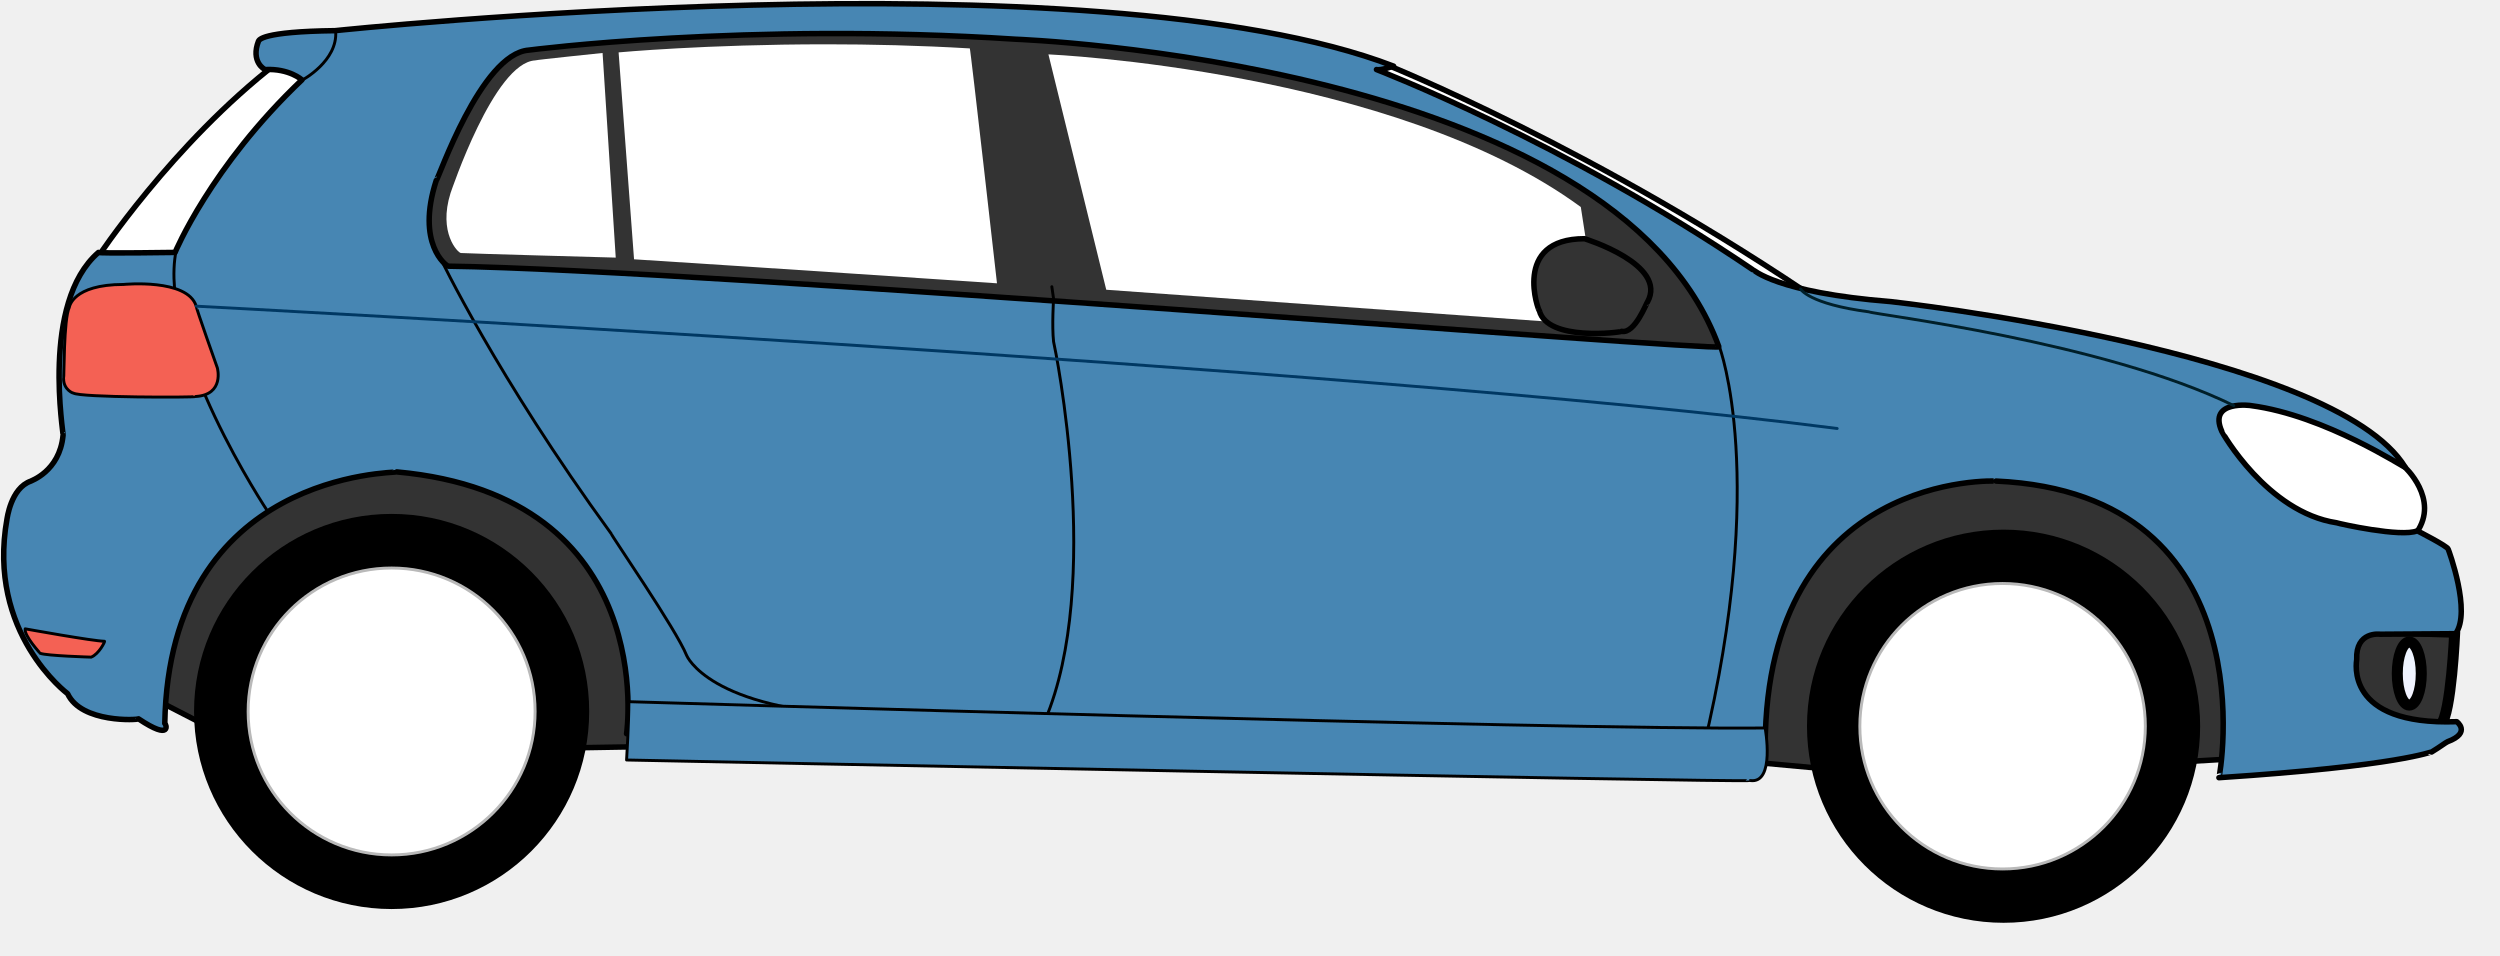
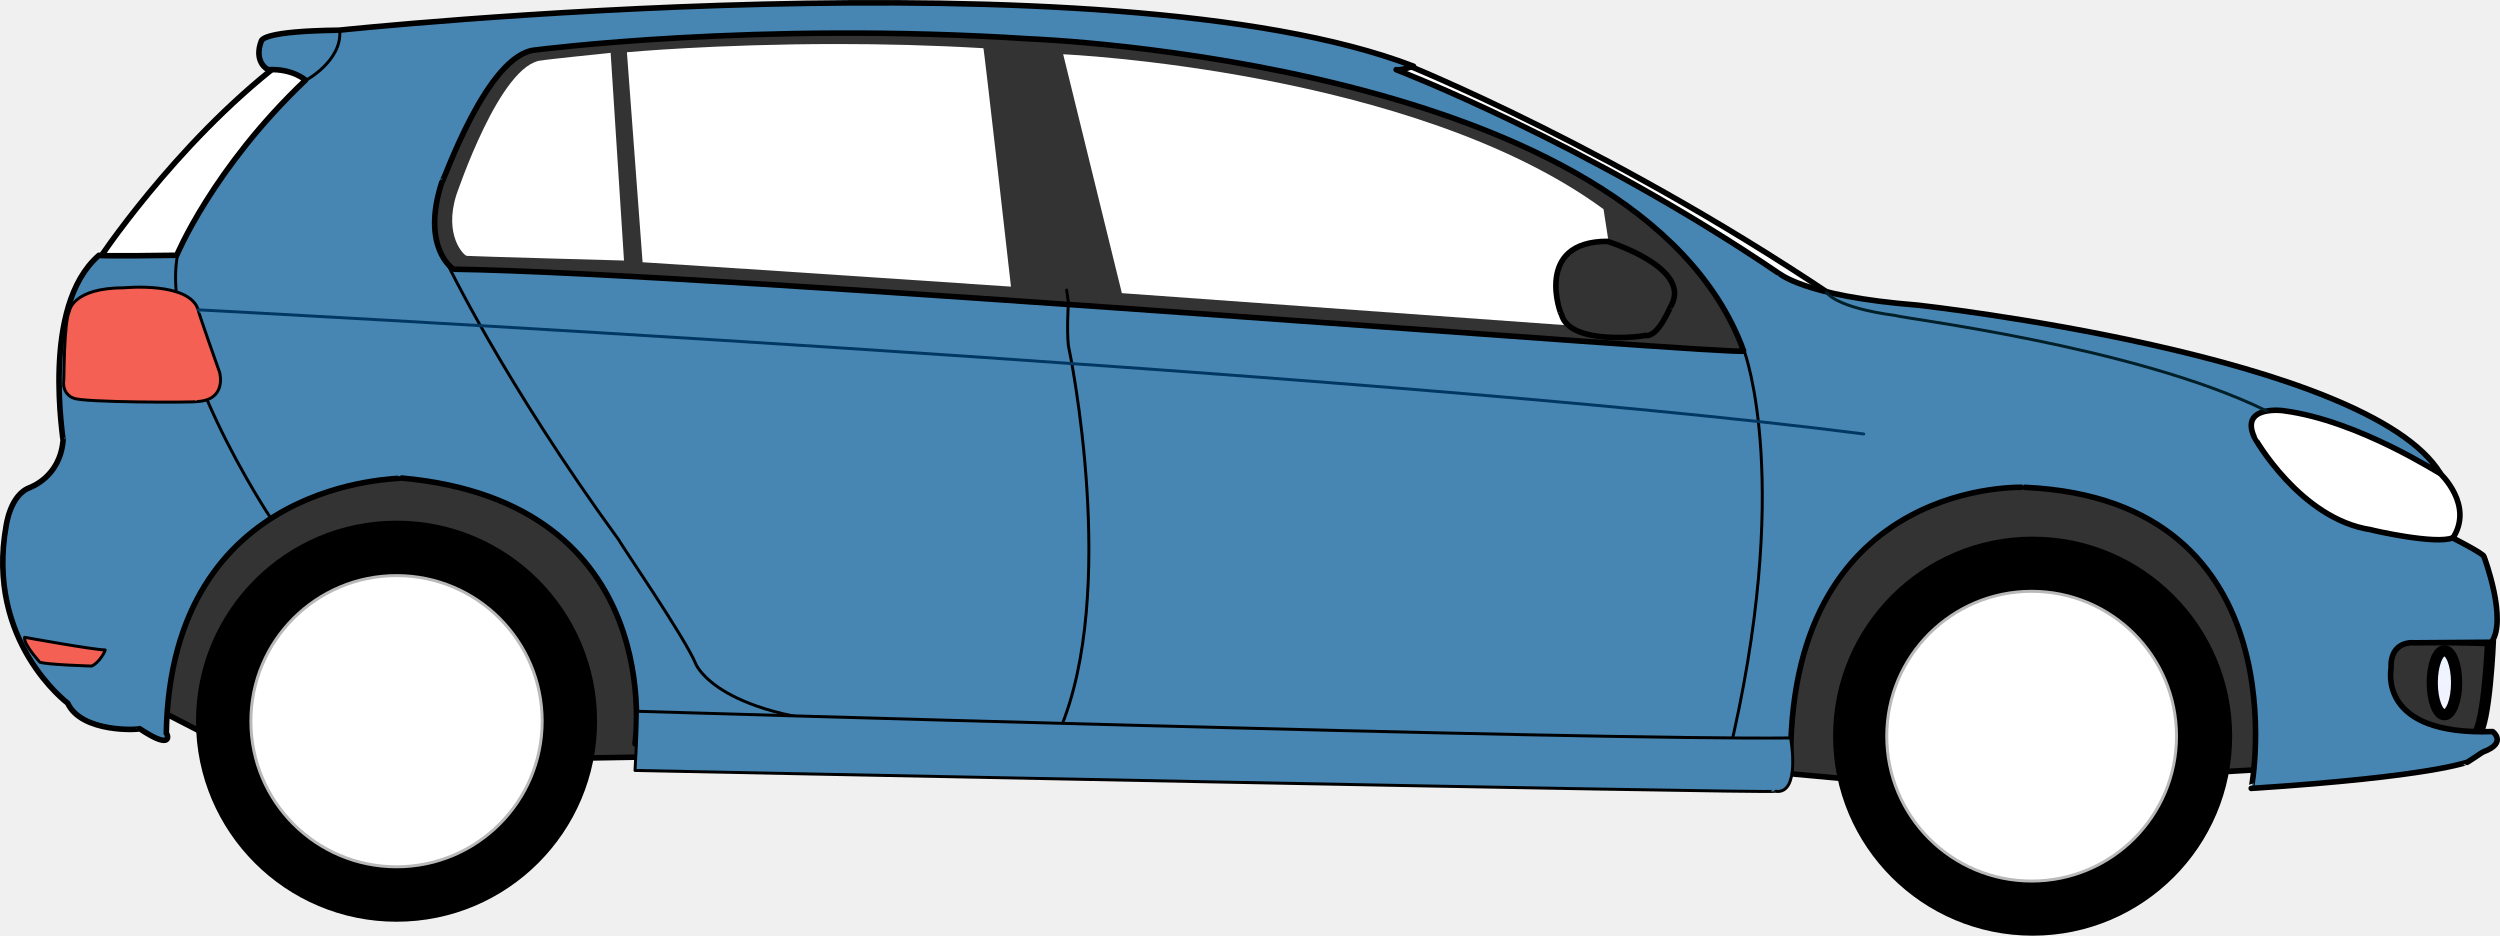
- <svg xmlns="http://www.w3.org/2000/svg" id="svg170" style="fill-rule:evenodd;clip-rule:evenodd;stroke-linecap:round;stroke-linejoin:round;" xml:space="preserve" version="1.1" viewBox="0 0 68 26" height="100%" width="100%">
-   <g id="cat_moyenne_berline">
-     <path id="path2" style="fill:url(#_Linear1);fill-rule:nonzero;" d="M7.544,1.706c0,0 0,-0.001 0,-0.001l0,0.001Zm-4.912,5.331l2.208,0.638l1.787,-1.772l2.084,-3.81c0,0 -1.183,-0.368 -1.167,-0.387c-2.86,2.207 -4.912,5.331 -4.912,5.331Z" />
-     <path id="path4" style="fill:#ffffff;stroke:#000;stroke-width:0.15px" d="M2.632,7.037c0,0 2.052,-3.125 4.913,-5.332c-0.032,0.015 1.166,0.388 1.166,0.388l-2.084,3.809l-1.788,1.773l-2.207,-0.638Z" />
-     <path id="path6" style="fill:url(#_Linear2);fill-rule:nonzero;" d="M36.748,1.759l10.867,6.157c0,0 1.923,0.345 2.046,0.393c-6.177,-4.242 -12.003,-6.572 -12.003,-6.572l-0.91,0.022Zm12.919,6.554c0.001,-0.001 -0.001,-0.002 -0.006,-0.004c0.002,0.001 0.004,0.003 0.006,0.004Z" />
-     <path id="path8" style="fill:#ffffff;stroke:#000;stroke-width:0.15px" d="M37.658,1.737c0,0 5.83,2.331 12.009,6.576c0.024,-0.024 -2.052,-0.397 -2.052,-0.397l-10.867,-6.157l0.91,-0.022Z" />
-     <path id="path10" style="fill:#333333;fill-rule:nonzero" d="M63.905,17.659c-0.053,0.268 -0.005,0.537 -0.005,0.533c0.171,1.742 2.48,1.539 2.488,1.524c0.287,-0.296 0.38,-2.519 0.38,-2.519c0,0 -2.184,-0.062 -2.184,-0.069c-0.027,-0.003 -0.052,-0.004 -0.076,-0.004c-0.398,0 -0.55,0.268 -0.603,0.535Z" />
-     <path id="path12" style="fill:none;stroke:#000;stroke-width:0.3px;" d="M66.768,17.197c0,0 -0.093,2.223 -0.38,2.519c-0.008,0.015 -2.317,0.218 -2.488,-1.524c0,0.008 -0.202,-1.135 0.684,-1.064c0,0.007 2.184,0.069 2.184,0.069Z" />
-     <path id="path14" style="fill:#ffffff;fill-rule:nonzero" d="M60.323,10.733c-0.204,0.063 -0.329,0.125 -0.337,0.121c-1.014,0.606 1.842,3.043 1.831,3.043c2.099,1.586 3.917,0.595 3.917,0.584c0.63,-0.91 -0.334,-1.787 -0.334,-1.787c-0.779,-0.668 -3.257,-1.828 -3.257,-1.828c-0.363,-0.191 -0.722,-0.254 -1.039,-0.254c-0.312,0 -0.583,0.06 -0.781,0.121Z" />
-     <path id="path16" style="fill:none;stroke:#000;stroke-width:0.15px;" d="M65.4,12.694c0,0 0.964,0.877 0.334,1.787c0,0.011 -1.818,1.002 -3.917,-0.584c0.012,0 -2.846,-2.437 -1.831,-3.043c0.023,0.012 1.073,-0.56 2.157,0.012c0,0 2.478,1.159 3.257,1.828" />
-     <path id="path18" style="fill:#333333;fill-rule:nonzero;stroke:#000;stroke-width:0.15px" d="M3.798,18.806l3.265,1.679l11.006,-0.186l1.306,-6.063l-7.929,-4.012l-7.182,3.452l-0.466,5.13Z" />
-     <path id="path20" style="fill:#333333;fill-rule:nonzero;stroke:#000;stroke-width:0.15px" d="M47.048,20.672l5.068,0.467l9.701,-0.561l-0.559,-6.156l-6.344,-2.891l-7.182,1.492l-0.684,7.649Z" />
-     <path id="path22" style="fill:#4786b3;fill-rule:nonzero;fill-opacity:1" d="M9.115,0.834c-2.021,0.024 -2.06,0.257 -2.083,0.281c-0.219,0.559 0.155,0.776 0.186,0.776c0.653,-0.031 0.995,0.281 0.995,0.281c-2.487,2.362 -3.451,4.694 -3.451,4.694c0,0 -2.053,0.032 -2.083,0c-1.587,1.369 -0.933,5.006 -0.964,4.975c-0.093,0.996 -0.902,1.244 -0.871,1.244c-0.56,0.187 -0.653,1.057 -0.653,1.026c-0.56,3.109 1.648,4.757 1.648,4.757c0.373,0.809 1.928,0.716 1.928,0.685c0.932,0.621 0.746,0.124 0.715,0.124c0.124,-6.871 6.281,-6.81 6.312,-6.84c7.182,0.653 6.249,7.12 6.249,7.12c0,0 30.969,0.403 30.969,0.342c0.031,-7.525 6.312,-7.214 6.281,-7.214c7.481,0.342 6.083,8.059 6.062,8.068c4.96,-0.325 5.768,-0.714 5.783,-0.698c0.258,-0.156 0.366,-0.247 0.436,-0.281c0.668,-0.248 0.233,-0.559 0.249,-0.544c-3.079,0.109 -2.721,-1.648 -2.721,-1.694c-0.031,-0.778 0.638,-0.685 0.638,-0.685l2.052,-0.015c0.435,-0.591 -0.187,-2.269 -0.202,-2.302c-0.016,-0.077 -0.84,-0.496 -0.84,-0.496c-0.435,0.186 -2.134,-0.195 -2.192,-0.218c-1.893,-0.284 -3.125,-2.473 -3.125,-2.487c-0.388,-0.871 0.825,-0.7 0.793,-0.7c2.021,0.265 4.198,1.71 4.198,1.679c-1.928,-3.171 -13.992,-4.508 -13.992,-4.508c-3.14,-0.249 -3.731,-0.871 -3.762,-0.871c-5.13,-3.482 -10.23,-5.442 -10.23,-5.442c0.109,0.032 0.466,-0.092 0.466,-0.092c-3.414,-1.317 -9.023,-1.699 -14.389,-1.699c-7.435,0 -14.402,0.734 -14.402,0.734Z" />
+ <svg xmlns="http://www.w3.org/2000/svg" id="svg170" style="clip-rule:evenodd;fill-rule:evenodd;stroke-linecap:round;stroke-linejoin:round" xml:space="preserve" version="1.1" viewBox="0 0 400.775 150" height="150" width="400.775">
+   <g id="cat_moyenne_berline" transform="matrix(5.982054,0,0,5.982054,-0.1533953,-0.1495513)">
+     <path id="path2" style="fill:url(#_Linear1);fill-rule:nonzero" d="m 7.544,1.706 c 0,0 0,-10e-4 0,-10e-4 z M 2.632,7.037 4.84,7.675 6.627,5.903 8.711,2.093 c 0,0 -1.183,-0.368 -1.167,-0.387 -2.86,2.207 -4.912,5.331 -4.912,5.331 z" />
+     <path id="path4" style="fill:#ffffff;stroke:#000000;stroke-width:0.15px" d="m 2.632,7.037 c 0,0 2.052,-3.125 4.913,-5.332 C 7.513,1.72 8.711,2.093 8.711,2.093 L 6.627,5.902 4.839,7.675 Z" />
+     <path id="path6" style="fill:url(#_Linear2);fill-rule:nonzero" d="m 36.748,1.759 10.867,6.157 c 0,0 1.923,0.345 2.046,0.393 C 43.484,4.067 37.658,1.737 37.658,1.737 Z m 12.919,6.554 c 10e-4,-0.001 -0.001,-0.002 -0.006,-0.004 0.002,0.001 0.004,0.003 0.006,0.004 z" />
+     <path id="path8" style="fill:#ffffff;stroke:#000000;stroke-width:0.15px" d="m 37.658,1.737 c 0,0 5.83,2.331 12.009,6.576 C 49.691,8.289 47.615,7.916 47.615,7.916 L 36.748,1.759 Z" />
+     <path id="path10" style="fill:#333333;fill-rule:nonzero" d="m 63.905,17.659 c -0.053,0.268 -0.005,0.537 -0.005,0.533 0.171,1.742 2.48,1.539 2.488,1.524 0.287,-0.296 0.38,-2.519 0.38,-2.519 0,0 -2.184,-0.062 -2.184,-0.069 -0.027,-0.003 -0.052,-0.004 -0.076,-0.004 -0.398,0 -0.55,0.268 -0.603,0.535 z" />
+     <path id="path12" style="fill:none;stroke:#000000;stroke-width:0.3px" d="m 66.768,17.197 c 0,0 -0.093,2.223 -0.38,2.519 -0.008,0.015 -2.317,0.218 -2.488,-1.524 0,0.008 -0.202,-1.135 0.684,-1.064 0,0.007 2.184,0.069 2.184,0.069 z" />
+     <path id="path14" style="fill:#ffffff;fill-rule:nonzero" d="m 60.323,10.733 c -0.204,0.063 -0.329,0.125 -0.337,0.121 -1.014,0.606 1.842,3.043 1.831,3.043 2.099,1.586 3.917,0.595 3.917,0.584 0.63,-0.91 -0.334,-1.787 -0.334,-1.787 -0.779,-0.668 -3.257,-1.828 -3.257,-1.828 -0.363,-0.191 -0.722,-0.254 -1.039,-0.254 -0.312,0 -0.583,0.06 -0.781,0.121 z" />
+     <path id="path16" style="fill:none;stroke:#000000;stroke-width:0.15px" d="m 65.4,12.694 c 0,0 0.964,0.877 0.334,1.787 0,0.011 -1.818,1.002 -3.917,-0.584 0.012,0 -2.846,-2.437 -1.831,-3.043 0.023,0.012 1.073,-0.56 2.157,0.012 0,0 2.478,1.159 3.257,1.828" />
+     <path id="path18" style="fill:#333333;fill-rule:nonzero;stroke:#000000;stroke-width:0.15px" d="m 3.798,18.806 3.265,1.679 11.006,-0.186 1.306,-6.063 -7.929,-4.012 -7.182,3.452 z" />
+     <path id="path20" style="fill:#333333;fill-rule:nonzero;stroke:#000000;stroke-width:0.15px" d="m 47.048,20.672 5.068,0.467 9.701,-0.561 -0.559,-6.156 -6.344,-2.891 -7.182,1.492 z" />
+     <path id="path22" style="fill:#4786b3;fill-opacity:1;fill-rule:nonzero" d="M 9.115,0.834 C 7.094,0.858 7.055,1.091 7.032,1.115 6.813,1.674 7.187,1.891 7.218,1.891 7.871,1.86 8.213,2.172 8.213,2.172 5.726,4.534 4.762,6.866 4.762,6.866 c 0,0 -2.053,0.032 -2.083,0 -1.587,1.369 -0.933,5.006 -0.964,4.975 -0.093,0.996 -0.902,1.244 -0.871,1.244 -0.56,0.187 -0.653,1.057 -0.653,1.026 -0.56,3.109 1.648,4.757 1.648,4.757 0.373,0.809 1.928,0.716 1.928,0.685 0.932,0.621 0.746,0.124 0.715,0.124 0.124,-6.871 6.281,-6.81 6.312,-6.84 7.182,0.653 6.249,7.12 6.249,7.12 0,0 30.969,0.403 30.969,0.342 0.031,-7.525 6.312,-7.214 6.281,-7.214 7.481,0.342 6.083,8.059 6.062,8.068 4.96,-0.325 5.768,-0.714 5.783,-0.698 0.258,-0.156 0.366,-0.247 0.436,-0.281 0.668,-0.248 0.233,-0.559 0.249,-0.544 -3.079,0.109 -2.721,-1.648 -2.721,-1.694 -0.031,-0.778 0.638,-0.685 0.638,-0.685 l 2.052,-0.015 c 0.435,-0.591 -0.187,-2.269 -0.202,-2.302 -0.016,-0.077 -0.84,-0.496 -0.84,-0.496 -0.435,0.186 -2.134,-0.195 -2.192,-0.218 -1.893,-0.284 -3.125,-2.473 -3.125,-2.487 -0.388,-0.871 0.825,-0.7 0.793,-0.7 2.021,0.265 4.198,1.71 4.198,1.679 C 63.496,9.541 51.432,8.204 51.432,8.204 48.292,7.955 47.701,7.333 47.67,7.333 42.54,3.851 37.44,1.891 37.44,1.891 37.549,1.923 37.906,1.799 37.906,1.799 34.492,0.482 28.883,0.1 23.517,0.1 16.082,0.1 9.115,0.834 9.115,0.834 Z" />
    <g id="g83">
      <clipPath id="_clip6">
        <rect id="rect24" height="25.075" width="66.998" y="0.025" x="0.025" />
      </clipPath>
      <g id="g81" clip-path="url(#_clip6)">
-         <path id="path27" style="fill:none;stroke:#000;stroke-width:0.15px;" d="M9.115,0.834c0,0 20.645,-2.176 28.791,0.965c0,0 -0.357,0.124 -0.466,0.093c0,0 5.1,1.959 10.23,5.441c0.031,0 0.622,0.622 3.762,0.871c0,0 12.064,1.337 13.992,4.508c0,0.031 -2.177,-1.414 -4.198,-1.679c0.032,0 -1.181,-0.171 -0.793,0.7c0,0.015 1.232,2.203 3.125,2.487c0.058,0.023 1.757,0.404 2.192,0.218c0,0 0.824,0.419 0.84,0.497c0.015,0.032 0.637,1.71 0.202,2.301l-2.053,0.015c0,0 -0.668,-0.093 -0.637,0.685c0,0.047 -0.358,1.803 2.721,1.694c-0.016,-0.016 0.419,0.296 -0.249,0.544c-0.07,0.034 -0.178,0.124 -0.435,0.281c-0.016,-0.017 -0.824,0.373 -5.784,0.698c0.016,0.016 1.431,-7.726 -6.062,-8.068c0.031,0 -6.25,-0.311 -6.281,7.213c0,0.062 -30.969,-0.341 -30.969,-0.341c0,0 0.933,-6.467 -6.249,-7.121c-0.031,0.031 -6.188,-0.03 -6.312,6.841c0.031,0 0.217,0.497 -0.715,-0.125c0,0.031 -1.555,0.125 -1.928,-0.684c0,0 -2.207,-1.648 -1.648,-4.757c0,0.032 0.093,-0.839 0.653,-1.026c-0.031,0 0.778,-0.249 0.871,-1.244c0.031,0.031 -0.623,-3.606 0.963,-4.975c0.031,0.031 2.084,0 2.084,0c0,0 0.964,-2.332 3.451,-4.694c0,0 -0.342,-0.312 -0.995,-0.28c-0.031,0 -0.404,-0.217 -0.186,-0.777c0.023,-0.024 0.062,-0.257 2.083,-0.281Z" />
-         <path id="path29" style="fill-rule:nonzero;" d="M5.278,19.352c0,-2.968 2.406,-5.374 5.374,-5.374c2.968,0 5.374,2.406 5.374,5.374c0,2.968 -2.406,5.374 -5.374,5.374c-2.968,0 -5.374,-2.406 -5.374,-5.374" />
-         <path id="path31" style="fill-rule:nonzero;" d="M49.15,19.753c0,-2.952 2.394,-5.347 5.347,-5.347c2.953,0 5.347,2.395 5.347,5.347c0,2.954 -2.394,5.347 -5.347,5.347c-2.953,0 -5.347,-2.393 -5.347,-5.347" />
-         <path id="path33" style="fill:#ffffff;fill-rule:nonzero" d="M6.749,19.352c0,2.155 1.748,3.902 3.903,3.902c2.156,0 3.903,-1.747 3.903,-3.902c0,-2.155 -1.747,-3.902 -3.903,-3.902c-2.155,0 -3.903,1.747 -3.903,3.902Z" />
-         <path id="path35" style="fill:none;stroke:#b9b9b9;stroke-width:0.08px;" d="M6.749,19.352c0,-2.155 1.748,-3.902 3.903,-3.902c2.156,0 3.903,1.747 3.903,3.902c0,2.155 -1.747,3.902 -3.903,3.902c-2.155,0 -3.903,-1.747 -3.903,-3.902Z" />
-         <path id="path37" style="fill:#ffffff;fill-rule:nonzero" d="M50.588,19.753c0,2.145 1.738,3.883 3.882,3.883c2.145,0 3.883,-1.738 3.883,-3.883c0,-2.144 -1.738,-3.882 -3.883,-3.882c-2.144,0 -3.882,1.738 -3.882,3.882Z" />
-         <path id="path39" style="fill:none;stroke:#b9b9b9;stroke-width:0.08px;" d="M50.588,19.753c0,-2.144 1.738,-3.882 3.882,-3.882c2.145,0 3.883,1.738 3.883,3.882c0,2.145 -1.738,3.883 -3.883,3.883c-2.144,0 -3.882,-1.738 -3.882,-3.883Z" />
-         <path id="path41" style="fill:#333333;fill-rule:nonzero" d="M14.385,1.363c-1.306,0.093 -2.472,3.545 -2.519,3.545c-0.559,1.726 0.274,2.326 0.327,2.332c6.856,0.093 34.56,2.331 34.56,2.192c-2.822,-7.766 -19.123,-8.365 -19.123,-8.365c-1.724,-0.112 -3.369,-0.155 -4.879,-0.155c-4.902,0 -8.366,0.451 -8.366,0.451Z" />
-         <path id="path43" style="fill:none;stroke:#000;stroke-width:0.15px;" d="M46.753,9.432c0,0.139 -27.704,-2.099 -34.56,-2.192c-0.053,-0.006 -0.886,-0.606 -0.327,-2.332c0.047,0 1.213,-3.452 2.519,-3.545c0,0 5.925,-0.772 13.245,-0.296c0,0 16.301,0.599 19.123,8.365Z" />
-         <path id="path45" style="fill:#ffffff;fill-rule:nonzero" d="M14.556,1.643c-1.12,0.062 -2.286,3.575 -2.301,3.607c-0.342,1.088 0.203,1.626 0.28,1.632c0.165,0.014 4.213,0.125 4.213,0.125l-0.358,-5.566c0,0 -1.803,0.186 -1.834,0.202Z" />
-         <path id="path47" style="fill:#ffffff;fill-rule:nonzero" d="M16.826,1.425l0.42,5.628c2.984,0.187 9.872,0.653 9.872,0.653c0,0 -0.723,-6.405 -0.739,-6.389c-1.378,-0.082 -2.705,-0.112 -3.911,-0.112c-3.272,0 -5.642,0.22 -5.642,0.22Z" />
-         <path id="path49" style="fill:#ffffff;fill-rule:nonzero" d="M30.09,7.881l13.409,0.968c0,0 -0.501,-3.195 -0.501,-3.218c-5.084,-3.732 -14.481,-4.152 -14.481,-4.152l1.573,6.402Z" />
-         <path id="path51" style="fill:#f46154;fill-rule:nonzero;stroke:#000;stroke-width:0.08px;" d="M0.685,17.104c0,0 1.865,0.338 2.157,0.338c0.023,0 -0.152,0.35 -0.362,0.432c-0.011,0 -1.224,-0.036 -1.388,-0.105c0.012,0.011 -0.443,-0.478 -0.407,-0.665Z" />
-         <path id="path53" style="fill:url(#_Linear13);fill-rule:nonzero;" d="M65.206,18.32c0,0.475 0.146,0.86 0.326,0.86c0.181,0 0.327,-0.385 0.327,-0.86c0,-0.474 -0.146,-0.858 -0.327,-0.858c-0.18,0 -0.326,0.384 -0.326,0.858Z" />
-         <path id="path55" style="fill:none;stroke:#000;stroke-width:0.3px;" d="M65.859,18.32c0,0.475 -0.146,0.859 -0.327,0.859c-0.18,0 -0.326,-0.384 -0.326,-0.859c0,-0.474 0.146,-0.858 0.326,-0.858c0.181,0 0.327,0.384 0.327,0.858Z" />
-         <path id="path57" style="fill:none;stroke:#000;stroke-width:0.08px;" d="M28.61,7.799l0.047,0.327c0,0 -0.047,0.746 0,1.166c0.046,0.186 1.352,6.576 -0.234,10.307" />
-         <path id="path59" style="fill:none;stroke:#000;stroke-width:0.08px;" d="M11.96,6.983c0,0 1.539,3.241 4.664,7.532c0,0.047 1.772,2.612 2.052,3.312c0,0 0.606,1.492 4.85,1.632" />
-         <path id="path61" style="fill:none;stroke:#000;stroke-width:0.08px;" d="M46.77,9.438c0,0 1.335,3.538 -0.437,10.907" />
-         <path id="path63" style="fill:url(#_Linear14);fill-rule:nonzero;" d="M17.043,20.672c0,0 30.565,0.622 30.565,0.559c0.684,0.094 0.404,-1.429 0.404,-1.429c-5.317,0.062 -30.875,-0.716 -30.907,-0.716c0,0.56 -0.062,1.586 -0.062,1.586Z" />
-         <path id="path65" style="fill:#4786b3;stroke:#000;stroke-width:0.08px;fill-opacity:1" d="M48.012,19.801c0,0 0.28,1.524 -0.404,1.43c0,0.063 -30.565,-0.559 -30.565,-0.559c0,0 0.063,-1.026 0.063,-1.586c0.031,0 25.589,0.777 30.906,0.715Z" />
-         <path id="path67" style="fill:none;stroke:#000;stroke-width:0.08px;" d="M8.221,2.179c0,0 0.972,-0.52 0.909,-1.329" />
-         <path id="path69" style="fill:none;stroke:#000;stroke-width:0.08px;" d="M7.288,13.92c0,0 -3.024,-4.535 -2.495,-7.116" />
-         <path id="path71" style="fill:#f46154;fill-rule:nonzero;stroke:#000;stroke-width:0.08px;" d="M1.886,8.359c0,0 0.077,-0.622 1.476,-0.622c0,0 1.742,-0.171 1.975,0.591c-0.016,0.016 0.575,1.679 0.575,1.679c0,0 0.202,0.73 -0.591,0.778c-0.015,0.03 -3.156,0.03 -3.326,-0.094c0.015,0.016 -0.265,-0.078 -0.265,-0.389c0.016,-0.031 0,-1.632 0.156,-1.943Z" />
-         <path id="path73" style="fill:#333333;fill-rule:nonzero" d="M41.871,8.452c0.218,0.84 2.207,0.591 2.238,0.56c0.358,0.078 0.684,-0.794 0.7,-0.794c0.575,-1.025 -1.71,-1.725 -1.71,-1.725c-1.99,0 -1.244,1.99 -1.228,1.959Z" />
-         <path id="path75" style="fill:none;stroke:#000;stroke-width:0.15px;" d="M43.099,6.493c0,0 2.285,0.7 1.71,1.725c-0.016,0 -0.342,0.872 -0.7,0.794c-0.031,0.031 -2.02,0.28 -2.238,-0.56c-0.016,0.031 -0.762,-1.959 1.228,-1.959Z" />
-         <path id="path77" style="fill:none;stroke:#003863;stroke-width:0.08px;" d="M5.337,8.328c0,0 31.575,1.648 44.634,3.327" />
-         <path id="path79" style="fill:none;stroke:#001f29;stroke-width:0.08px;" d="M48.976,7.862c0,0 0.217,0.404 1.865,0.621c0.063,0.062 6.374,0.809 9.918,2.55" />
+         <path id="path27" style="fill:none;stroke:#000000;stroke-width:0.15px" d="m 9.115,0.834 c 0,0 20.645,-2.176 28.791,0.965 0,0 -0.357,0.124 -0.466,0.093 0,0 5.1,1.959 10.23,5.441 0.031,0 0.622,0.622 3.762,0.871 0,0 12.064,1.337 13.992,4.508 0,0.031 -2.177,-1.414 -4.198,-1.679 0.032,0 -1.181,-0.171 -0.793,0.7 0,0.015 1.232,2.203 3.125,2.487 0.058,0.023 1.757,0.404 2.192,0.218 0,0 0.824,0.419 0.84,0.497 0.015,0.032 0.637,1.71 0.202,2.301 l -2.053,0.015 c 0,0 -0.668,-0.093 -0.637,0.685 0,0.047 -0.358,1.803 2.721,1.694 -0.016,-0.016 0.419,0.296 -0.249,0.544 -0.07,0.034 -0.178,0.124 -0.435,0.281 -0.016,-0.017 -0.824,0.373 -5.784,0.698 0.016,0.016 1.431,-7.726 -6.062,-8.068 0.031,0 -6.25,-0.311 -6.281,7.213 0,0.062 -30.969,-0.341 -30.969,-0.341 0,0 0.933,-6.467 -6.249,-7.121 -0.031,0.031 -6.188,-0.03 -6.312,6.841 0.031,0 0.217,0.497 -0.715,-0.125 0,0.031 -1.555,0.125 -1.928,-0.684 0,0 -2.207,-1.648 -1.648,-4.757 0,0.032 0.093,-0.839 0.653,-1.026 -0.031,0 0.778,-0.249 0.871,-1.244 0.031,0.031 -0.623,-3.606 0.963,-4.975 0.031,0.031 2.084,0 2.084,0 0,0 0.964,-2.332 3.451,-4.694 0,0 -0.342,-0.312 -0.995,-0.28 C 7.187,1.892 6.814,1.675 7.032,1.115 7.055,1.091 7.094,0.858 9.115,0.834 Z" />
+         <path id="path29" style="fill-rule:nonzero" d="m 5.278,19.352 c 0,-2.968 2.406,-5.374 5.374,-5.374 2.968,0 5.374,2.406 5.374,5.374 0,2.968 -2.406,5.374 -5.374,5.374 -2.968,0 -5.374,-2.406 -5.374,-5.374" />
+         <path id="path31" style="fill-rule:nonzero" d="m 49.15,19.753 c 0,-2.952 2.394,-5.347 5.347,-5.347 2.953,0 5.347,2.395 5.347,5.347 0,2.954 -2.394,5.347 -5.347,5.347 -2.953,0 -5.347,-2.393 -5.347,-5.347" />
+         <path id="path33" style="fill:#ffffff;fill-rule:nonzero" d="m 6.749,19.352 c 0,2.155 1.748,3.902 3.903,3.902 2.156,0 3.903,-1.747 3.903,-3.902 0,-2.155 -1.747,-3.902 -3.903,-3.902 -2.155,0 -3.903,1.747 -3.903,3.902 z" />
+         <path id="path35" style="fill:none;stroke:#b9b9b9;stroke-width:0.08px" d="m 6.749,19.352 c 0,-2.155 1.748,-3.902 3.903,-3.902 2.156,0 3.903,1.747 3.903,3.902 0,2.155 -1.747,3.902 -3.903,3.902 -2.155,0 -3.903,-1.747 -3.903,-3.902 z" />
+         <path id="path37" style="fill:#ffffff;fill-rule:nonzero" d="m 50.588,19.753 c 0,2.145 1.738,3.883 3.882,3.883 2.145,0 3.883,-1.738 3.883,-3.883 0,-2.144 -1.738,-3.882 -3.883,-3.882 -2.144,0 -3.882,1.738 -3.882,3.882 z" />
+         <path id="path39" style="fill:none;stroke:#b9b9b9;stroke-width:0.08px" d="m 50.588,19.753 c 0,-2.144 1.738,-3.882 3.882,-3.882 2.145,0 3.883,1.738 3.883,3.882 0,2.145 -1.738,3.883 -3.883,3.883 -2.144,0 -3.882,-1.738 -3.882,-3.883 z" />
+         <path id="path41" style="fill:#333333;fill-rule:nonzero" d="m 14.385,1.363 c -1.306,0.093 -2.472,3.545 -2.519,3.545 -0.559,1.726 0.274,2.326 0.327,2.332 6.856,0.093 34.56,2.331 34.56,2.192 C 43.931,1.666 27.63,1.067 27.63,1.067 25.906,0.955 24.261,0.912 22.751,0.912 c -4.902,0 -8.366,0.451 -8.366,0.451 z" />
+         <path id="path43" style="fill:none;stroke:#000000;stroke-width:0.15px" d="M 46.753,9.432 C 46.753,9.571 19.049,7.333 12.193,7.24 12.14,7.234 11.307,6.634 11.866,4.908 c 0.047,0 1.213,-3.452 2.519,-3.545 0,0 5.925,-0.772 13.245,-0.296 0,0 16.301,0.599 19.123,8.365 z" />
+         <path id="path45" style="fill:#ffffff;fill-rule:nonzero" d="m 14.556,1.643 c -1.12,0.062 -2.286,3.575 -2.301,3.607 -0.342,1.088 0.203,1.626 0.28,1.632 0.165,0.014 4.213,0.125 4.213,0.125 L 16.39,1.441 c 0,0 -1.803,0.186 -1.834,0.202 z" />
+         <path id="path47" style="fill:#ffffff;fill-rule:nonzero" d="m 16.826,1.425 0.42,5.628 c 2.984,0.187 9.872,0.653 9.872,0.653 0,0 -0.723,-6.405 -0.739,-6.389 -1.378,-0.082 -2.705,-0.112 -3.911,-0.112 -3.272,0 -5.642,0.22 -5.642,0.22 z" />
+         <path id="path49" style="fill:#ffffff;fill-rule:nonzero" d="m 30.09,7.881 13.409,0.968 c 0,0 -0.501,-3.195 -0.501,-3.218 C 37.914,1.899 28.517,1.479 28.517,1.479 Z" />
+         <path id="path51" style="fill:#f46154;fill-rule:nonzero;stroke:#000000;stroke-width:0.08px" d="m 0.685,17.104 c 0,0 1.865,0.338 2.157,0.338 0.023,0 -0.152,0.35 -0.362,0.432 -0.011,0 -1.224,-0.036 -1.388,-0.105 0.012,0.011 -0.443,-0.478 -0.407,-0.665 z" />
+         <path id="path53" style="fill:url(#_Linear13);fill-rule:nonzero" d="m 65.206,18.32 c 0,0.475 0.146,0.86 0.326,0.86 0.181,0 0.327,-0.385 0.327,-0.86 0,-0.474 -0.146,-0.858 -0.327,-0.858 -0.18,0 -0.326,0.384 -0.326,0.858 z" />
+         <path id="path55" style="fill:none;stroke:#000000;stroke-width:0.3px" d="m 65.859,18.32 c 0,0.475 -0.146,0.859 -0.327,0.859 -0.18,0 -0.326,-0.384 -0.326,-0.859 0,-0.474 0.146,-0.858 0.326,-0.858 0.181,0 0.327,0.384 0.327,0.858 z" />
+         <path id="path57" style="fill:none;stroke:#000000;stroke-width:0.08px" d="m 28.61,7.799 0.047,0.327 c 0,0 -0.047,0.746 0,1.166 0.046,0.186 1.352,6.576 -0.234,10.307" />
+         <path id="path59" style="fill:none;stroke:#000000;stroke-width:0.08px" d="m 11.96,6.983 c 0,0 1.539,3.241 4.664,7.532 0,0.047 1.772,2.612 2.052,3.312 0,0 0.606,1.492 4.85,1.632" />
+         <path id="path61" style="fill:none;stroke:#000000;stroke-width:0.08px" d="m 46.77,9.438 c 0,0 1.335,3.538 -0.437,10.907" />
+         <path id="path63" style="fill:url(#_Linear14);fill-rule:nonzero" d="m 17.043,20.672 c 0,0 30.565,0.622 30.565,0.559 0.684,0.094 0.404,-1.429 0.404,-1.429 -5.317,0.062 -30.875,-0.716 -30.907,-0.716 0,0.56 -0.062,1.586 -0.062,1.586 z" />
+         <path id="path65" style="fill:#4786b3;fill-opacity:1;stroke:#000000;stroke-width:0.08px" d="m 48.012,19.801 c 0,0 0.28,1.524 -0.404,1.43 0,0.063 -30.565,-0.559 -30.565,-0.559 0,0 0.063,-1.026 0.063,-1.586 0.031,0 25.589,0.777 30.906,0.715 z" />
+         <path id="path67" style="fill:none;stroke:#000000;stroke-width:0.08px" d="m 8.221,2.179 c 0,0 0.972,-0.52 0.909,-1.329" />
+         <path id="path69" style="fill:none;stroke:#000000;stroke-width:0.08px" d="m 7.288,13.92 c 0,0 -3.024,-4.535 -2.495,-7.116" />
+         <path id="path71" style="fill:#f46154;fill-rule:nonzero;stroke:#000000;stroke-width:0.08px" d="m 1.886,8.359 c 0,0 0.077,-0.622 1.476,-0.622 0,0 1.742,-0.171 1.975,0.591 -0.016,0.016 0.575,1.679 0.575,1.679 0,0 0.202,0.73 -0.591,0.778 -0.015,0.03 -3.156,0.03 -3.326,-0.094 C 2.01,10.707 1.73,10.613 1.73,10.302 1.746,10.271 1.73,8.67 1.886,8.359 Z" />
+         <path id="path73" style="fill:#333333;fill-rule:nonzero" d="m 41.871,8.452 c 0.218,0.84 2.207,0.591 2.238,0.56 0.358,0.078 0.684,-0.794 0.7,-0.794 0.575,-1.025 -1.71,-1.725 -1.71,-1.725 -1.99,0 -1.244,1.99 -1.228,1.959 z" />
+         <path id="path75" style="fill:none;stroke:#000000;stroke-width:0.15px" d="m 43.099,6.493 c 0,0 2.285,0.7 1.71,1.725 -0.016,0 -0.342,0.872 -0.7,0.794 -0.031,0.031 -2.02,0.28 -2.238,-0.56 -0.016,0.031 -0.762,-1.959 1.228,-1.959 z" />
+         <path id="path77" style="fill:none;stroke:#003863;stroke-width:0.08px" d="m 5.337,8.328 c 0,0 31.575,1.648 44.634,3.327" />
+         <path id="path79" style="fill:none;stroke:#001f29;stroke-width:0.08px" d="m 48.976,7.862 c 0,0 0.217,0.404 1.865,0.621 0.063,0.062 6.374,0.809 9.918,2.55" />
      </g>
    </g>
  </g>
  <defs id="defs168">
    <linearGradient gradientTransform="matrix(0,5.96974,-5.96974,0,5.67118,1.70545)" gradientUnits="userSpaceOnUse" y2="0" x2="1" y1="0" x1="0" id="_Linear1">
      <stop id="stop86" style="stop-color:#f2f3ff;stop-opacity:1" offset="0%" />
      <stop id="stop88" style="stop-color:#edf4ff;stop-opacity:1" offset="100%" />
    </linearGradient>
    <linearGradient gradientTransform="matrix(0,6.57623,-6.57623,0,43.2078,1.73661)" gradientUnits="userSpaceOnUse" y2="0" x2="1" y1="0" x1="0" id="_Linear2">
      <stop id="stop91" style="stop-color:#f2f3ff;stop-opacity:1" offset="0%" />
      <stop id="stop93" style="stop-color:#edf4ff;stop-opacity:1" offset="100%" />
    </linearGradient>
    <linearGradient gradientTransform="matrix(2.88795,0,0,2.88795,63.8803,18.4275)" gradientUnits="userSpaceOnUse" y2="0" x2="1" y1="0" x1="0" id="_Linear3">
      <stop id="stop96" style="stop-color:#231f20;stop-opacity:1" offset="0%" />
      <stop id="stop98" style="stop-color:#262223;stop-opacity:1" offset="71%" />
      <stop id="stop100" style="stop-color:#595a5c;stop-opacity:1" offset="100%" />
    </linearGradient>
    <linearGradient gradientTransform="matrix(6.17955,0,0,6.17955,59.7682,12.7041)" gradientUnits="userSpaceOnUse" y2="0" x2="1" y1="0" x1="0" id="_Linear4">
      <stop id="stop103" style="stop-color:#f2f3ff;stop-opacity:1" offset="0%" />
      <stop id="stop105" style="stop-color:#edf4ff;stop-opacity:1" offset="100%" />
    </linearGradient>
    <linearGradient gradientTransform="matrix(0,21.0535,-21.0535,0,33.5238,0.0999512)" gradientUnits="userSpaceOnUse" y2="0" x2="1" y1="0" x1="0" id="_Linear5">
      <stop id="stop108" style="stop-color:#3b6dad;stop-opacity:1" offset="0%" />
      <stop id="stop110" style="stop-color:#123b70;stop-opacity:1" offset="100%" />
    </linearGradient>
    <radialGradient gradientTransform="matrix(3.9026,0,0,3.9026,10.6519,19.352)" gradientUnits="userSpaceOnUse" r="1" cy="0" cx="0" id="_Radial7">
      <stop id="stop113" style="stop-color:#8a8c8e;stop-opacity:1" offset="0%" />
      <stop id="stop115" style="stop-color:#6b6c6f;stop-opacity:1" offset="84%" />
      <stop id="stop117" style="stop-color:#4d4d4f;stop-opacity:1" offset="96%" />
      <stop id="stop119" style="stop-color:#4d4d4f;stop-opacity:1" offset="100%" />
    </radialGradient>
    <radialGradient gradientTransform="matrix(3.88261,0,0,3.88261,54.4703,19.7535)" gradientUnits="userSpaceOnUse" r="1" cy="0" cx="0" id="_Radial8">
      <stop id="stop122" style="stop-color:#8a8c8e;stop-opacity:1" offset="0%" />
      <stop id="stop124" style="stop-color:#6b6c6f;stop-opacity:1" offset="84%" />
      <stop id="stop126" style="stop-color:#4d4d4f;stop-opacity:1" offset="96%" />
      <stop id="stop128" style="stop-color:#4d4d4f;stop-opacity:1" offset="100%" />
    </radialGradient>
    <linearGradient gradientTransform="matrix(0,-8.52606,8.52606,0,29.2133,9.43798)" gradientUnits="userSpaceOnUse" y2="0" x2="1" y1="0" x1="0" id="_Linear9">
      <stop id="stop131" style="stop-color:#231f20;stop-opacity:1" offset="0%" />
      <stop id="stop133" style="stop-color:#414042;stop-opacity:1" offset="100%" />
    </linearGradient>
    <linearGradient gradientTransform="matrix(0,-5.56612,5.56612,0,14.4456,7.00669)" gradientUnits="userSpaceOnUse" y2="0" x2="1" y1="0" x1="0" id="_Linear10">
      <stop id="stop136" style="stop-color:#f2f3ff;stop-opacity:1" offset="0%" />
      <stop id="stop138" style="stop-color:#edf4ff;stop-opacity:1" offset="100%" />
    </linearGradient>
    <linearGradient gradientTransform="matrix(0,-6.50046,6.50046,0,21.9717,7.70578)" gradientUnits="userSpaceOnUse" y2="0" x2="1" y1="0" x1="0" id="_Linear11">
      <stop id="stop141" style="stop-color:#f2f3ff;stop-opacity:1" offset="0%" />
      <stop id="stop143" style="stop-color:#edf4ff;stop-opacity:1" offset="100%" />
    </linearGradient>
    <linearGradient gradientTransform="matrix(0,-7.36908,7.36908,0,36.0079,8.84846)" gradientUnits="userSpaceOnUse" y2="0" x2="1" y1="0" x1="0" id="_Linear12">
      <stop id="stop146" style="stop-color:#f2f3ff;stop-opacity:1" offset="0%" />
      <stop id="stop148" style="stop-color:#edf4ff;stop-opacity:1" offset="100%" />
    </linearGradient>
    <linearGradient gradientTransform="matrix(0,-1.71798,1.71798,0,65.5326,19.1796)" gradientUnits="userSpaceOnUse" y2="0" x2="1" y1="0" x1="0" id="_Linear13">
      <stop id="stop151" style="stop-color:#f2f3ff;stop-opacity:1" offset="0%" />
      <stop id="stop153" style="stop-color:#edf4ff;stop-opacity:1" offset="100%" />
    </linearGradient>
    <linearGradient gradientTransform="matrix(0,2.14953,-2.14953,0,32.556,19.0862)" gradientUnits="userSpaceOnUse" y2="0" x2="1" y1="0" x1="0" id="_Linear14">
      <stop id="stop156" style="stop-color:#244e84;stop-opacity:1" offset="0%" />
      <stop id="stop158" style="stop-color:#03244f;stop-opacity:1" offset="100%" />
    </linearGradient>
    <linearGradient gradientTransform="matrix(0,2.57706,-2.57706,0,43.3116,6.49313)" gradientUnits="userSpaceOnUse" y2="0" x2="1" y1="0" x1="0" id="_Linear15">
      <stop id="stop161" style="stop-color:#dcddde;stop-opacity:1" offset="0%" />
      <stop id="stop163" style="stop-color:#595a5c;stop-opacity:1" offset="25%" />
      <stop id="stop165" style="stop-color:#2d2a2b;stop-opacity:1" offset="100%" />
    </linearGradient>
  </defs>
</svg>
